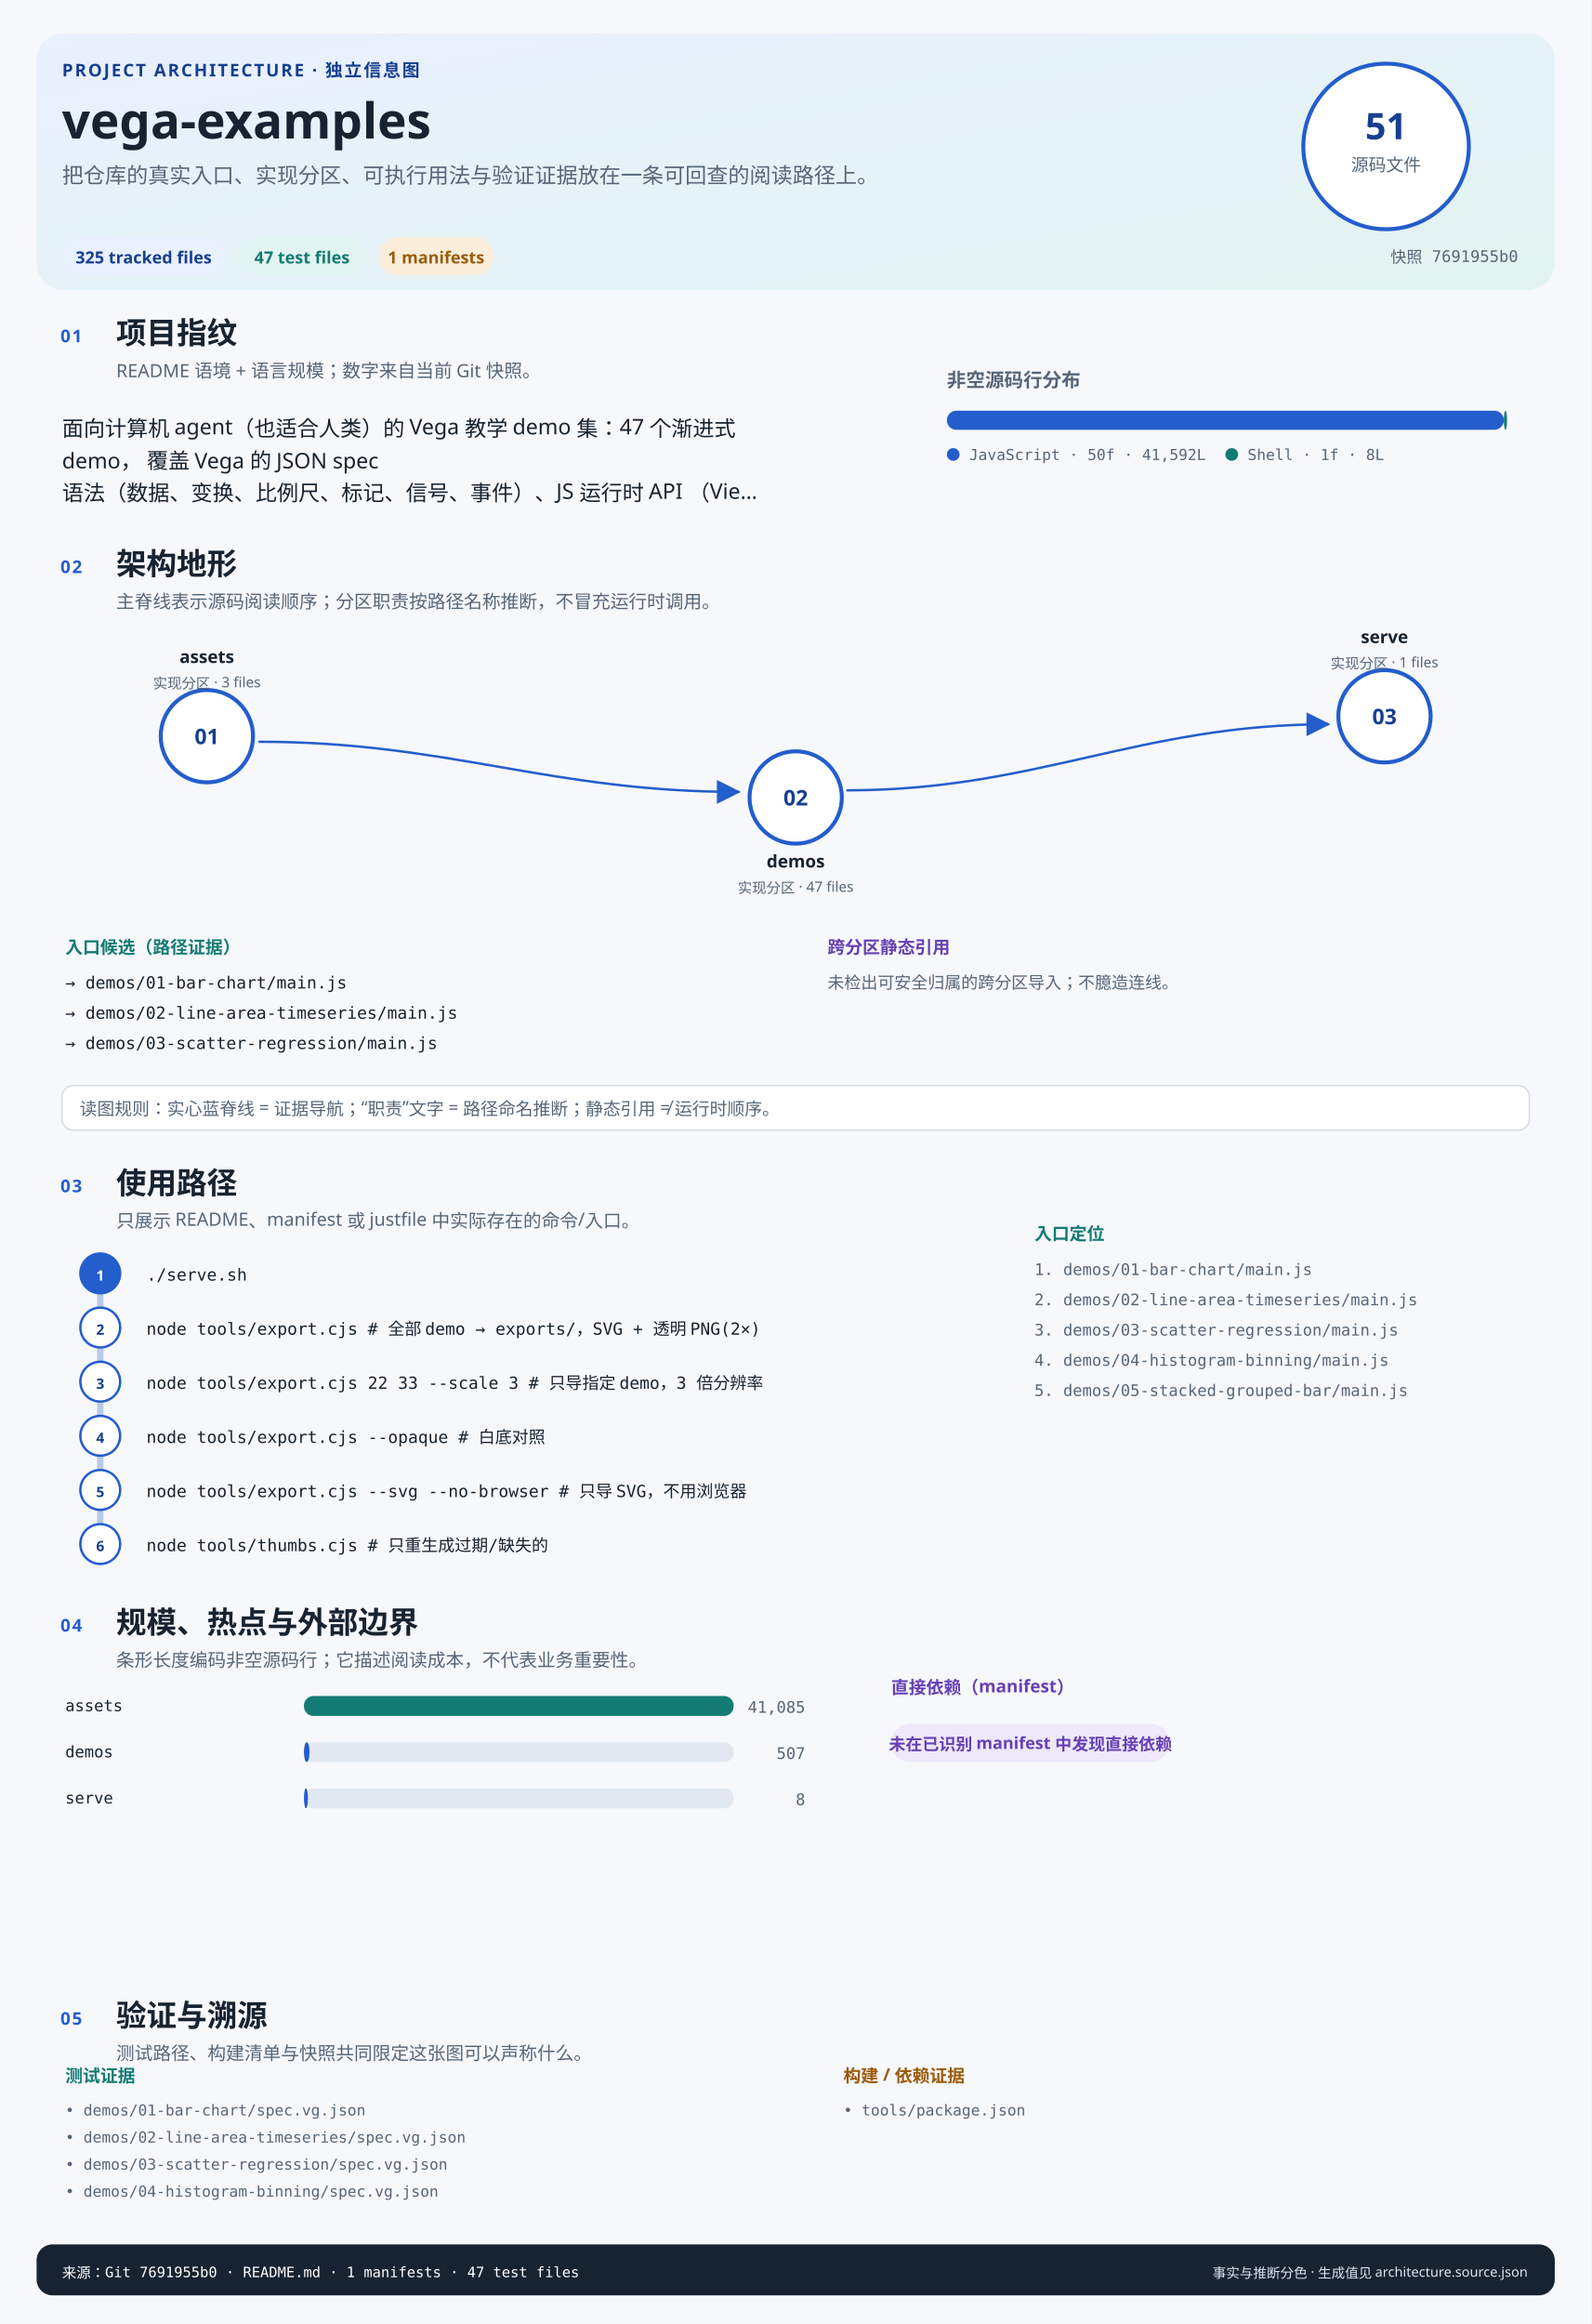
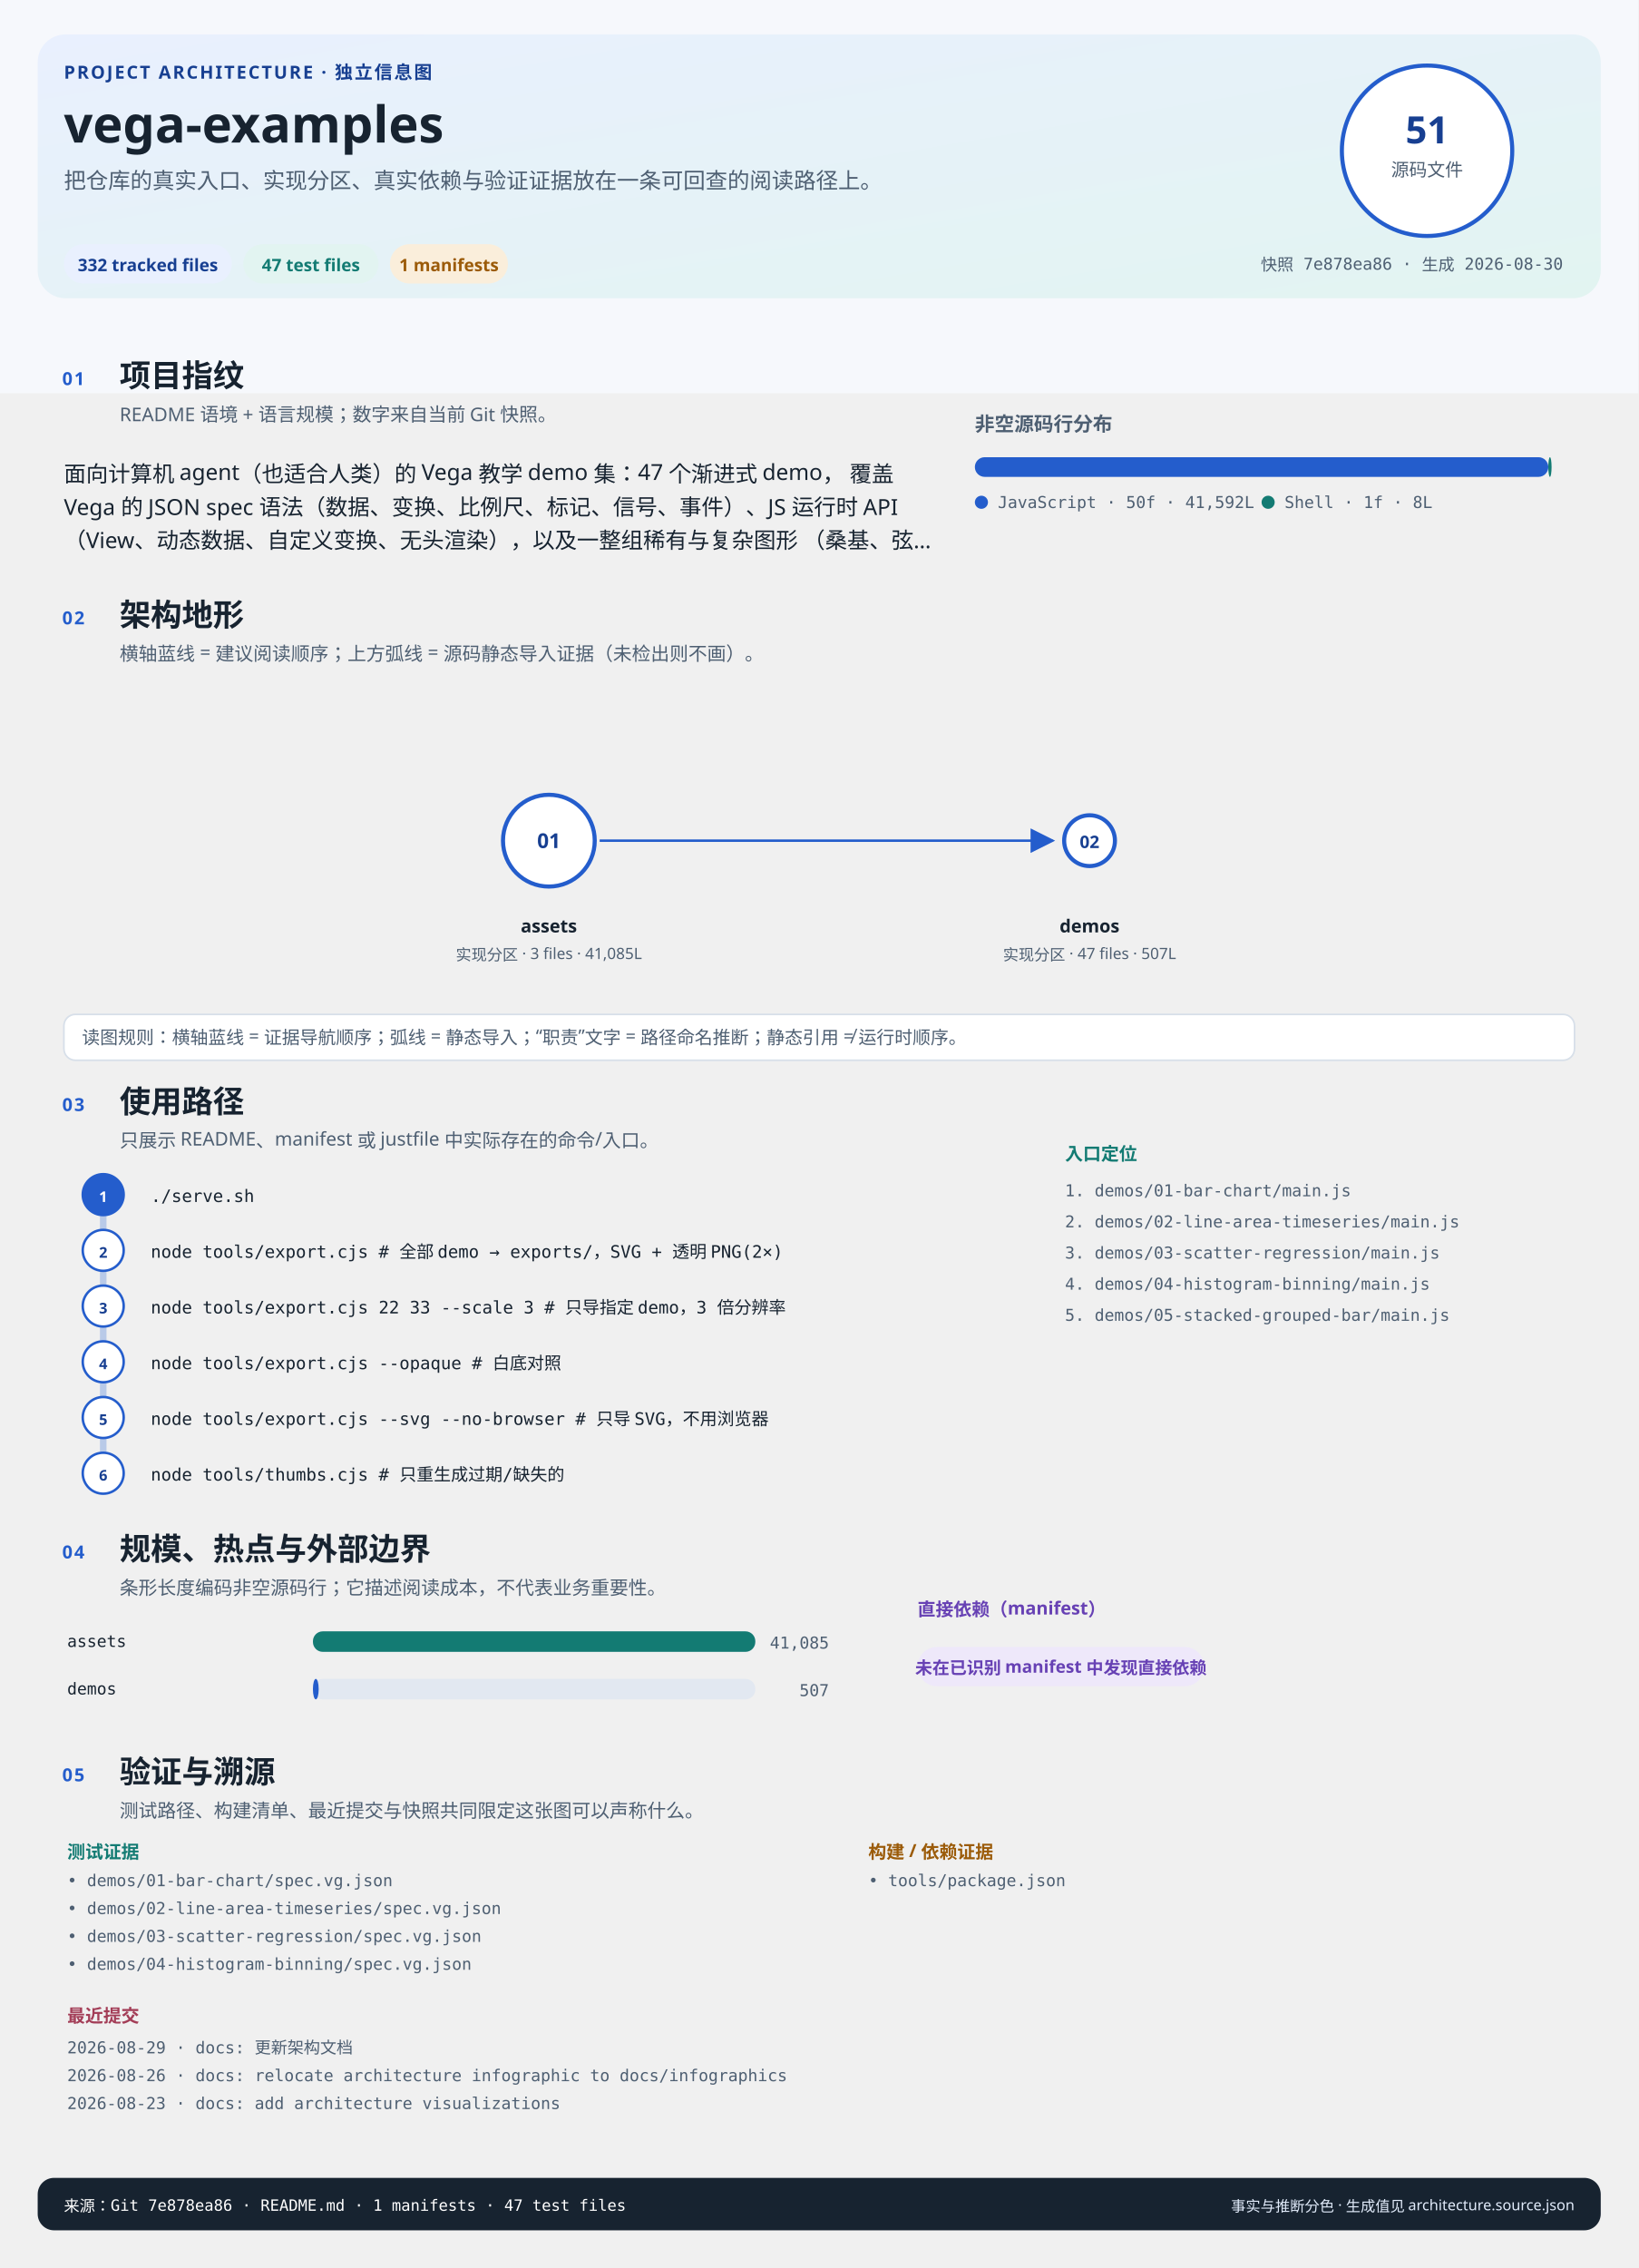
- <svg xmlns="http://www.w3.org/2000/svg" width="2000" height="2920" viewBox="0 0 2000 2920" role="img" aria-labelledby="svg-title svg-desc">
+ <svg xmlns="http://www.w3.org/2000/svg" width="2000" height="2768" viewBox="0 0 2000 2768" role="img" aria-labelledby="svg-title svg-desc">
  <defs>
    <marker id="arrow-ocean" markerWidth="12" markerHeight="12" refX="10" refY="6" orient="auto" markerUnits="strokeWidth">
      <path d="M1,1 L11,6 L1,11 Z" fill="#245DCC" />
    </marker>
    <linearGradient id="hero-wash" x1="0" y1="0" x2="1" y2="1">
      <stop offset="0" stop-color="#E9F0FE" />
      <stop offset="1" stop-color="#E2F4F1" />
    </linearGradient>
  </defs>
-   <rect x="0" y="0" width="2000" height="2920" rx="0" fill="#F6F8FC" />
+   <rect x="0" y="0" width="2000" height="480" rx="0" fill="#F6F8FC" />
  <rect id="hero-field" x="46" y="42" width="1908" height="322" rx="34" fill="url(#hero-wash)" />
  <text x="78" y="96" fill="#173F91" font-family="Source Han Sans SC, PingFang SC, sans-serif" font-size="22" font-weight="700" text-anchor="start" letter-spacing="2.2">PROJECT ARCHITECTURE · 独立信息图</text>
  <text id="project-title" x="78" y="174" fill="#172330" font-family="Source Han Sans SC, PingFang SC, sans-serif" font-size="62" font-weight="750" text-anchor="start">vega-examples</text>
-   <text id="hero-thesis" x="78" y="230" fill="#566678" font-family="Source Han Sans SC, PingFang SC, sans-serif" font-size="27" font-weight="400" text-anchor="start">
-     <tspan x="78" dy="0">把仓库的真实入口、实现分区、可执行用法与验证证据放在一条可回查的阅读路径上。</tspan>
+   <text id="hero-thesis" x="78" y="230" fill="#4E5F72" font-family="Source Han Sans SC, PingFang SC, sans-serif" font-size="27" font-weight="400" text-anchor="start">
+     <tspan x="78" dy="0">把仓库的真实入口、实现分区、真实依赖与验证证据放在一条可回查的阅读路径上。</tspan>
  </text>
  <circle id="source-orbit" cx="1742" cy="184" r="104" fill="#FFFFFF" stroke="#245DCC" stroke-width="5" />
  <text x="1742" y="175" fill="#173F91" font-family="Source Han Sans SC, PingFang SC, sans-serif" font-size="46" font-weight="750" text-anchor="middle">51</text>
-   <text x="1742" y="215" fill="#566678" font-family="Source Han Sans SC, PingFang SC, sans-serif" font-size="22" font-weight="400" text-anchor="middle">源码文件</text>
-   <text x="1908" y="330" fill="#566678" font-family="Menlo, Cascadia Mono, monospace" font-size="20" font-weight="400" text-anchor="end">快照 7691955b0</text>
+   <text x="1742" y="215" fill="#4E5F72" font-family="Source Han Sans SC, PingFang SC, sans-serif" font-size="22" font-weight="400" text-anchor="middle">源码文件</text>
+   <text x="1908" y="330" fill="#4E5F72" font-family="Menlo, Cascadia Mono, monospace" font-size="20" font-weight="400" text-anchor="end">快照 7e878ea86 · 生成 2026-08-30</text>
  <rect x="78" y="298" width="205" height="48" rx="24" fill="#E9F0FE" />
-   <text x="180.5" y="331" fill="#173F91" font-family="Source Han Sans SC, PingFang SC, sans-serif" font-size="21" font-weight="600" text-anchor="middle">325 tracked files</text>
+   <text x="180.5" y="331" fill="#173F91" font-family="Source Han Sans SC, PingFang SC, sans-serif" font-size="21" font-weight="600" text-anchor="middle">332 tracked files</text>
  <rect x="297" y="298" width="165" height="48" rx="24" fill="#E2F4F1" />
  <text x="379.5" y="331" fill="#137B73" font-family="Source Han Sans SC, PingFang SC, sans-serif" font-size="21" font-weight="600" text-anchor="middle">47 test files</text>
  <rect x="476" y="298" width="144" height="48" rx="24" fill="#FAEEDB" />
  <text x="548.0" y="331" fill="#9B5B09" font-family="Source Han Sans SC, PingFang SC, sans-serif" font-size="21" font-weight="600" text-anchor="middle">1 manifests</text>
-   <text x="76" y="430" fill="#245DCC" font-family="Source Han Sans SC, PingFang SC, sans-serif" font-size="22" font-weight="700" text-anchor="start" letter-spacing="2">01</text>
-   <text x="146" y="432" fill="#172330" font-family="Source Han Sans SC, PingFang SC, sans-serif" font-size="38" font-weight="700" text-anchor="start">项目指纹</text>
-   <text x="146" y="474" fill="#566678" font-family="Source Han Sans SC, PingFang SC, sans-serif" font-size="23" font-weight="400" text-anchor="start">README 语境 + 语言规模；数字来自当前 Git 快照。</text>
-   <text id="readme-description" x="78" y="548" fill="#172330" font-family="Source Han Sans SC, PingFang SC, sans-serif" font-size="27" font-weight="400" text-anchor="start">
-     <tspan x="78" dy="0">面向计算机 agent（也适合人类）的 Vega 教学 demo 集：47 个渐进式</tspan>
-     <tspan x="78" dy="40.5">demo， 覆盖 Vega 的 JSON spec</tspan>
-     <tspan x="78" dy="40.5">语法（数据、变换、比例尺、标记、信号、事件）、JS 运行时 API （Vie…</tspan>
+   <text x="76" y="470" fill="#245DCC" font-family="Source Han Sans SC, PingFang SC, sans-serif" font-size="22" font-weight="700" text-anchor="start" letter-spacing="2">01</text>
+   <text x="146" y="472" fill="#172330" font-family="Source Han Sans SC, PingFang SC, sans-serif" font-size="38" font-weight="700" text-anchor="start">项目指纹</text>
+   <text x="146" y="514" fill="#4E5F72" font-family="Source Han Sans SC, PingFang SC, sans-serif" font-size="23" font-weight="400" text-anchor="start">README 语境 + 语言规模；数字来自当前 Git 快照。</text>
+   <text id="readme-description" x="78" y="588" fill="#172330" font-family="Source Han Sans SC, PingFang SC, sans-serif" font-size="27" font-weight="400" text-anchor="start">
+     <tspan x="78" dy="0">面向计算机 agent（也适合人类）的 Vega 教学 demo 集：47 个渐进式 demo， 覆盖</tspan>
+     <tspan x="78" dy="40.5">Vega 的 JSON spec 语法（数据、变换、比例尺、标记、信号、事件）、JS 运行时 API</tspan>
+     <tspan x="78" dy="40.5">（View、动态数据、自定义变换、无头渲染），以及一整组稀有与复杂图形 （桑基、弦…</tspan>
  </text>
-   <text x="1190" y="486" fill="#566678" font-family="Source Han Sans SC, PingFang SC, sans-serif" font-size="24" font-weight="650" text-anchor="start">非空源码行分布</text>
-   <rect id="language-bar-1" x="1190" y="516" width="700" height="24" rx="12" fill="#245DCC" />
-   <rect id="language-bar-2" x="1890" y="516" width="4" height="24" rx="12" fill="#137B73" />
-   <circle cx="1198" cy="571" r="8" fill="#245DCC" />
-   <text x="1218" y="578" fill="#566678" font-family="Menlo, Cascadia Mono, monospace" font-size="19" font-weight="400" text-anchor="start">JavaScript · 50f · 41,592L</text>
-   <circle cx="1548" cy="571" r="8" fill="#137B73" />
-   <text x="1568" y="578" fill="#566678" font-family="Menlo, Cascadia Mono, monospace" font-size="19" font-weight="400" text-anchor="start">Shell · 1f · 8L</text>
-   <text x="76" y="720" fill="#245DCC" font-family="Source Han Sans SC, PingFang SC, sans-serif" font-size="22" font-weight="700" text-anchor="start" letter-spacing="2">02</text>
-   <text x="146" y="722" fill="#172330" font-family="Source Han Sans SC, PingFang SC, sans-serif" font-size="38" font-weight="700" text-anchor="start">架构地形</text>
-   <text x="146" y="764" fill="#566678" font-family="Source Han Sans SC, PingFang SC, sans-serif" font-size="23" font-weight="400" text-anchor="start">主脊线表示源码阅读顺序；分区职责按路径名称推断，不冒充运行时调用。</text>
-   <path id="spine-step-1" d="M326 932 C563 932, 691 995, 928 995" fill="none" stroke="#245DCC" stroke-width="3" stroke-linecap="round" stroke-linejoin="round" marker-end="url(#arrow-ocean)" />
-   <path id="spine-step-2" d="M1065 993 C1302 993, 1432 910, 1669 910" fill="none" stroke="#245DCC" stroke-width="3" stroke-linecap="round" stroke-linejoin="round" marker-end="url(#arrow-ocean)" />
-   <circle id="component-1" cx="260" cy="925" r="58" fill="#FFFFFF" stroke="#245DCC" stroke-width="5" />
-   <text x="260" y="935" fill="#173F91" font-family="Source Han Sans SC, PingFang SC, sans-serif" font-size="27" font-weight="750" text-anchor="middle">01</text>
-   <text id="component-label-1" x="260" y="833" fill="#172330" font-family="Source Han Sans SC, PingFang SC, sans-serif" font-size="22" font-weight="700" text-anchor="middle">
-     <tspan x="260" dy="0">assets</tspan>
+   <text x="1190" y="526" fill="#4E5F72" font-family="Source Han Sans SC, PingFang SC, sans-serif" font-size="24" font-weight="650" text-anchor="start">非空源码行分布</text>
+   <rect id="language-bar-1" x="1190" y="558" width="700" height="24" rx="12" fill="#245DCC" />
+   <rect id="language-bar-2" x="1890" y="558" width="4" height="24" rx="12" fill="#137B73" />
+   <circle cx="1198" cy="613" r="8" fill="#245DCC" />
+   <text x="1218" y="620" fill="#4E5F72" font-family="Menlo, Cascadia Mono, monospace" font-size="20" font-weight="400" text-anchor="start">JavaScript · 50f · 41,592L</text>
+   <circle cx="1548" cy="613" r="8" fill="#137B73" />
+   <text x="1568" y="620" fill="#4E5F72" font-family="Menlo, Cascadia Mono, monospace" font-size="20" font-weight="400" text-anchor="start">Shell · 1f · 8L</text>
+   <text x="76" y="762" fill="#245DCC" font-family="Source Han Sans SC, PingFang SC, sans-serif" font-size="22" font-weight="700" text-anchor="start" letter-spacing="2">02</text>
+   <text x="146" y="764" fill="#172330" font-family="Source Han Sans SC, PingFang SC, sans-serif" font-size="38" font-weight="700" text-anchor="start">架构地形</text>
+   <text x="146" y="806" fill="#4E5F72" font-family="Source Han Sans SC, PingFang SC, sans-serif" font-size="23" font-weight="400" text-anchor="start">横轴蓝线 = 建议阅读顺序；上方弧线 = 源码静态导入证据（未检出则不画）。</text>
+   <line x1="732" y1="1026" x2="1285" y2="1026" stroke="#245DCC" stroke-width="3" marker-end="url(#arrow-ocean)" />
+   <circle id="component-1" cx="670" cy="1026" r="56" fill="#FFFFFF" stroke="#245DCC" stroke-width="5" />
+   <text x="670" y="1035" fill="#173F91" font-family="Source Han Sans SC, PingFang SC, sans-serif" font-size="25" font-weight="750" text-anchor="middle">01</text>
+   <circle id="component-2" cx="1330" cy="1026" r="31" fill="#FFFFFF" stroke="#245DCC" stroke-width="5" />
+   <text x="1330" y="1035" fill="#173F91" font-family="Source Han Sans SC, PingFang SC, sans-serif" font-size="21" font-weight="750" text-anchor="middle">02</text>
+   <text id="component-label-1" x="670" y="1138" fill="#172330" font-family="Source Han Sans SC, PingFang SC, sans-serif" font-size="22" font-weight="700" text-anchor="middle">
+     <tspan x="670" dy="0">assets</tspan>
  </text>
-   <text x="260" y="865" fill="#566678" font-family="Source Han Sans SC, PingFang SC, sans-serif" font-size="18" font-weight="400" text-anchor="middle">实现分区 · 3 files</text>
-   <circle id="component-2" cx="1000" cy="1002" r="58" fill="#FFFFFF" stroke="#245DCC" stroke-width="5" />
-   <text x="1000" y="1012" fill="#173F91" font-family="Source Han Sans SC, PingFang SC, sans-serif" font-size="27" font-weight="750" text-anchor="middle">02</text>
-   <text id="component-label-2" x="1000" y="1090" fill="#172330" font-family="Source Han Sans SC, PingFang SC, sans-serif" font-size="22" font-weight="700" text-anchor="middle">
-     <tspan x="1000" dy="0">demos</tspan>
+   <text x="670" y="1172" fill="#4E5F72" font-family="Source Han Sans SC, PingFang SC, sans-serif" font-size="19" font-weight="400" text-anchor="middle">实现分区 · 3 files · 41,085L</text>
+   <text id="component-label-2" x="1330" y="1138" fill="#172330" font-family="Source Han Sans SC, PingFang SC, sans-serif" font-size="22" font-weight="700" text-anchor="middle">
+     <tspan x="1330" dy="0">demos</tspan>
  </text>
-   <text x="1000" y="1122" fill="#566678" font-family="Source Han Sans SC, PingFang SC, sans-serif" font-size="18" font-weight="400" text-anchor="middle">实现分区 · 47 files</text>
-   <circle id="component-3" cx="1740" cy="900" r="58" fill="#FFFFFF" stroke="#245DCC" stroke-width="5" />
-   <text x="1740" y="910" fill="#173F91" font-family="Source Han Sans SC, PingFang SC, sans-serif" font-size="27" font-weight="750" text-anchor="middle">03</text>
-   <text id="component-label-3" x="1740" y="808" fill="#172330" font-family="Source Han Sans SC, PingFang SC, sans-serif" font-size="22" font-weight="700" text-anchor="middle">
-     <tspan x="1740" dy="0">serve</tspan>
-   </text>
-   <text x="1740" y="840" fill="#566678" font-family="Source Han Sans SC, PingFang SC, sans-serif" font-size="18" font-weight="400" text-anchor="middle">实现分区 · 1 files</text>
-   <text x="82" y="1198" fill="#137B73" font-family="Source Han Sans SC, PingFang SC, sans-serif" font-size="22" font-weight="700" text-anchor="start">入口候选（路径证据）</text>
-   <text x="82" y="1242" fill="#172330" font-family="Menlo, Cascadia Mono, monospace" font-size="21" font-weight="400" text-anchor="start">→ demos/01-bar-chart/main.js</text>
-   <text x="82" y="1280" fill="#172330" font-family="Menlo, Cascadia Mono, monospace" font-size="21" font-weight="400" text-anchor="start">→ demos/02-line-area-timeseries/main.js</text>
-   <text x="82" y="1318" fill="#172330" font-family="Menlo, Cascadia Mono, monospace" font-size="21" font-weight="400" text-anchor="start">→ demos/03-scatter-regression/main.js</text>
-   <text x="1040" y="1198" fill="#6741B4" font-family="Source Han Sans SC, PingFang SC, sans-serif" font-size="22" font-weight="700" text-anchor="start">跨分区静态引用</text>
-   <text x="1040" y="1242" fill="#566678" font-family="Source Han Sans SC, PingFang SC, sans-serif" font-size="21" font-weight="400" text-anchor="start">未检出可安全归属的跨分区导入；不臆造连线。</text>
-   <rect id="architecture-caveat" x="78" y="1364" width="1844" height="56" rx="14" fill="#FFFFFF" stroke="#D7DFE9" stroke-width="2" />
-   <text x="100" y="1401" fill="#566678" font-family="Source Han Sans SC, PingFang SC, sans-serif" font-size="22" font-weight="400" text-anchor="start">读图规则：实心蓝脊线 = 证据导航；“职责”文字 = 路径命名推断；静态引用 ≠ 运行时顺序。</text>
-   <text x="76" y="1498" fill="#245DCC" font-family="Source Han Sans SC, PingFang SC, sans-serif" font-size="22" font-weight="700" text-anchor="start" letter-spacing="2">03</text>
-   <text x="146" y="1500" fill="#172330" font-family="Source Han Sans SC, PingFang SC, sans-serif" font-size="38" font-weight="700" text-anchor="start">使用路径</text>
-   <text x="146" y="1542" fill="#566678" font-family="Source Han Sans SC, PingFang SC, sans-serif" font-size="23" font-weight="400" text-anchor="start">只展示 README、manifest 或 justfile 中实际存在的命令/入口。</text>
-   <line x1="126" y1="1626" x2="126" y2="1642" stroke="#B9CAE8" stroke-width="8" />
-   <line x1="126" y1="1694" x2="126" y2="1710" stroke="#B9CAE8" stroke-width="8" />
-   <line x1="126" y1="1762" x2="126" y2="1778" stroke="#B9CAE8" stroke-width="8" />
-   <line x1="126" y1="1830" x2="126" y2="1846" stroke="#B9CAE8" stroke-width="8" />
-   <line x1="126" y1="1898" x2="126" y2="1914" stroke="#B9CAE8" stroke-width="8" />
-   <circle id="usage-step-1" cx="126" cy="1600" r="25" fill="#245DCC" stroke="#245DCC" stroke-width="3" />
-   <text x="126" y="1609" fill="#FFFFFF" font-family="Source Han Sans SC, PingFang SC, sans-serif" font-size="18" font-weight="750" text-anchor="middle">1</text>
-   <text id="usage-command-1" x="184" y="1609" fill="#172330" font-family="Menlo, Cascadia Mono, monospace" font-size="21" font-weight="400" text-anchor="start">./serve.sh</text>
-   <circle id="usage-step-2" cx="126" cy="1668" r="25" fill="#FFFFFF" stroke="#245DCC" stroke-width="3" />
-   <text x="126" y="1677" fill="#173F91" font-family="Source Han Sans SC, PingFang SC, sans-serif" font-size="18" font-weight="750" text-anchor="middle">2</text>
-   <text id="usage-command-2" x="184" y="1677" fill="#172330" font-family="Menlo, Cascadia Mono, monospace" font-size="21" font-weight="400" text-anchor="start">node tools/export.cjs # 全部 demo → exports/，SVG + 透明 PNG(2×)</text>
-   <circle id="usage-step-3" cx="126" cy="1736" r="25" fill="#FFFFFF" stroke="#245DCC" stroke-width="3" />
-   <text x="126" y="1745" fill="#173F91" font-family="Source Han Sans SC, PingFang SC, sans-serif" font-size="18" font-weight="750" text-anchor="middle">3</text>
-   <text id="usage-command-3" x="184" y="1745" fill="#172330" font-family="Menlo, Cascadia Mono, monospace" font-size="21" font-weight="400" text-anchor="start">node tools/export.cjs 22 33 --scale 3 # 只导指定 demo，3 倍分辨率</text>
-   <circle id="usage-step-4" cx="126" cy="1804" r="25" fill="#FFFFFF" stroke="#245DCC" stroke-width="3" />
-   <text x="126" y="1813" fill="#173F91" font-family="Source Han Sans SC, PingFang SC, sans-serif" font-size="18" font-weight="750" text-anchor="middle">4</text>
-   <text id="usage-command-4" x="184" y="1813" fill="#172330" font-family="Menlo, Cascadia Mono, monospace" font-size="21" font-weight="400" text-anchor="start">node tools/export.cjs --opaque # 白底对照</text>
-   <circle id="usage-step-5" cx="126" cy="1872" r="25" fill="#FFFFFF" stroke="#245DCC" stroke-width="3" />
-   <text x="126" y="1881" fill="#173F91" font-family="Source Han Sans SC, PingFang SC, sans-serif" font-size="18" font-weight="750" text-anchor="middle">5</text>
-   <text id="usage-command-5" x="184" y="1881" fill="#172330" font-family="Menlo, Cascadia Mono, monospace" font-size="21" font-weight="400" text-anchor="start">node tools/export.cjs --svg --no-browser # 只导 SVG，不用浏览器</text>
-   <circle id="usage-step-6" cx="126" cy="1940" r="25" fill="#FFFFFF" stroke="#245DCC" stroke-width="3" />
-   <text x="126" y="1949" fill="#173F91" font-family="Source Han Sans SC, PingFang SC, sans-serif" font-size="18" font-weight="750" text-anchor="middle">6</text>
-   <text id="usage-command-6" x="184" y="1949" fill="#172330" font-family="Menlo, Cascadia Mono, monospace" font-size="21" font-weight="400" text-anchor="start">node tools/thumbs.cjs # 只重生成过期/缺失的</text>
-   <text x="1300" y="1558" fill="#137B73" font-family="Source Han Sans SC, PingFang SC, sans-serif" font-size="22" font-weight="700" text-anchor="start">入口定位</text>
-   <text x="1300" y="1602" fill="#566678" font-family="Menlo, Cascadia Mono, monospace" font-size="20" font-weight="400" text-anchor="start">1. demos/01-bar-chart/main.js</text>
-   <text x="1300" y="1640" fill="#566678" font-family="Menlo, Cascadia Mono, monospace" font-size="20" font-weight="400" text-anchor="start">2. demos/02-line-area-timeseries/main.js</text>
-   <text x="1300" y="1678" fill="#566678" font-family="Menlo, Cascadia Mono, monospace" font-size="20" font-weight="400" text-anchor="start">3. demos/03-scatter-regression/main.js</text>
-   <text x="1300" y="1716" fill="#566678" font-family="Menlo, Cascadia Mono, monospace" font-size="20" font-weight="400" text-anchor="start">4. demos/04-histogram-binning/main.js</text>
-   <text x="1300" y="1754" fill="#566678" font-family="Menlo, Cascadia Mono, monospace" font-size="20" font-weight="400" text-anchor="start">5. demos/05-stacked-grouped-bar/main.js</text>
-   <text x="76" y="2050" fill="#245DCC" font-family="Source Han Sans SC, PingFang SC, sans-serif" font-size="22" font-weight="700" text-anchor="start" letter-spacing="2">04</text>
-   <text x="146" y="2052" fill="#172330" font-family="Source Han Sans SC, PingFang SC, sans-serif" font-size="38" font-weight="700" text-anchor="start">规模、热点与外部边界</text>
-   <text x="146" y="2094" fill="#566678" font-family="Source Han Sans SC, PingFang SC, sans-serif" font-size="23" font-weight="400" text-anchor="start">条形长度编码非空源码行；它描述阅读成本，不代表业务重要性。</text>
-   <text x="82" y="2150" fill="#172330" font-family="Menlo, Cascadia Mono, monospace" font-size="20" font-weight="400" text-anchor="start">assets</text>
-   <rect x="382" y="2131" width="540" height="25" rx="12" fill="#E2E8F1" />
-   <rect id="component-bar-1" x="382" y="2131" width="540" height="25" rx="12" fill="#137B73" />
-   <text x="1012" y="2152" fill="#566678" font-family="Menlo, Cascadia Mono, monospace" font-size="20" font-weight="400" text-anchor="end">41,085</text>
-   <text x="82" y="2208" fill="#172330" font-family="Menlo, Cascadia Mono, monospace" font-size="20" font-weight="400" text-anchor="start">demos</text>
-   <rect x="382" y="2189" width="540" height="25" rx="12" fill="#E2E8F1" />
-   <rect id="component-bar-2" x="382" y="2189" width="7" height="25" rx="12" fill="#245DCC" />
-   <text x="1012" y="2210" fill="#566678" font-family="Menlo, Cascadia Mono, monospace" font-size="20" font-weight="400" text-anchor="end">507</text>
-   <text x="82" y="2266" fill="#172330" font-family="Menlo, Cascadia Mono, monospace" font-size="20" font-weight="400" text-anchor="start">serve</text>
-   <rect x="382" y="2247" width="540" height="25" rx="12" fill="#E2E8F1" />
-   <rect id="component-bar-3" x="382" y="2247" width="5" height="25" rx="12" fill="#245DCC" />
-   <text x="1012" y="2268" fill="#566678" font-family="Menlo, Cascadia Mono, monospace" font-size="20" font-weight="400" text-anchor="end">8</text>
-   <text x="1120" y="2128" fill="#6741B4" font-family="Source Han Sans SC, PingFang SC, sans-serif" font-size="22" font-weight="700" text-anchor="start">直接依赖（manifest）</text>
-   <rect id="dependency-1" x="1120" y="2166" width="350" height="48" rx="24" fill="#EEE8FA" />
-   <text x="1295.0" y="2199" fill="#6741B4" font-family="Source Han Sans SC, PingFang SC, sans-serif" font-size="21" font-weight="600" text-anchor="middle">未在已识别 manifest 中发现直接依赖</text>
-   <text x="76" y="2544" fill="#245DCC" font-family="Source Han Sans SC, PingFang SC, sans-serif" font-size="22" font-weight="700" text-anchor="start" letter-spacing="2">05</text>
-   <text x="146" y="2546" fill="#172330" font-family="Source Han Sans SC, PingFang SC, sans-serif" font-size="38" font-weight="700" text-anchor="start">验证与溯源</text>
-   <text x="146" y="2588" fill="#566678" font-family="Source Han Sans SC, PingFang SC, sans-serif" font-size="23" font-weight="400" text-anchor="start">测试路径、构建清单与快照共同限定这张图可以声称什么。</text>
-   <text x="82" y="2616" fill="#137B73" font-family="Source Han Sans SC, PingFang SC, sans-serif" font-size="22" font-weight="700" text-anchor="start">测试证据</text>
-   <text x="82" y="2658" fill="#566678" font-family="Menlo, Cascadia Mono, monospace" font-size="19" font-weight="400" text-anchor="start">• demos/01-bar-chart/spec.vg.json</text>
-   <text x="82" y="2692" fill="#566678" font-family="Menlo, Cascadia Mono, monospace" font-size="19" font-weight="400" text-anchor="start">• demos/02-line-area-timeseries/spec.vg.json</text>
-   <text x="82" y="2726" fill="#566678" font-family="Menlo, Cascadia Mono, monospace" font-size="19" font-weight="400" text-anchor="start">• demos/03-scatter-regression/spec.vg.json</text>
-   <text x="82" y="2760" fill="#566678" font-family="Menlo, Cascadia Mono, monospace" font-size="19" font-weight="400" text-anchor="start">• demos/04-histogram-binning/spec.vg.json</text>
-   <text x="1060" y="2616" fill="#9B5B09" font-family="Source Han Sans SC, PingFang SC, sans-serif" font-size="22" font-weight="700" text-anchor="start">构建 / 依赖证据</text>
-   <text x="1060" y="2658" fill="#566678" font-family="Menlo, Cascadia Mono, monospace" font-size="19" font-weight="400" text-anchor="start">• tools/package.json</text>
-   <rect id="provenance-band" x="46" y="2820" width="1908" height="64" rx="20" fill="#172330" />
-   <text x="78" y="2862" fill="#FFFFFF" font-family="Menlo, Cascadia Mono, monospace" font-size="18" font-weight="400" text-anchor="start">来源：Git 7691955b0 · README.md · 1 manifests · 47 test files</text>
-   <text x="1920" y="2862" fill="#D8E5FA" font-family="Source Han Sans SC, PingFang SC, sans-serif" font-size="17" font-weight="400" text-anchor="end">事实与推断分色 · 生成值见 architecture.source.json</text>
+   <text x="1330" y="1172" fill="#4E5F72" font-family="Source Han Sans SC, PingFang SC, sans-serif" font-size="19" font-weight="400" text-anchor="middle">实现分区 · 47 files · 507L</text>
+   <rect id="architecture-caveat" x="78" y="1238" width="1844" height="56" rx="14" fill="#FFFFFF" stroke="#D7DFE9" stroke-width="2" />
+   <text x="100" y="1274" fill="#4E5F72" font-family="Source Han Sans SC, PingFang SC, sans-serif" font-size="22" font-weight="400" text-anchor="start">读图规则：横轴蓝线 = 证据导航顺序；弧线 = 静态导入；“职责”文字 = 路径命名推断；静态引用 ≠ 运行时顺序。</text>
+   <text x="76" y="1356" fill="#245DCC" font-family="Source Han Sans SC, PingFang SC, sans-serif" font-size="22" font-weight="700" text-anchor="start" letter-spacing="2">03</text>
+   <text x="146" y="1358" fill="#172330" font-family="Source Han Sans SC, PingFang SC, sans-serif" font-size="38" font-weight="700" text-anchor="start">使用路径</text>
+   <text x="146" y="1400" fill="#4E5F72" font-family="Source Han Sans SC, PingFang SC, sans-serif" font-size="23" font-weight="400" text-anchor="start">只展示 README、manifest 或 justfile 中实际存在的命令/入口。</text>
+   <line x1="126" y1="1484" x2="126" y2="1500" stroke="#B9CAE8" stroke-width="8" />
+   <line x1="126" y1="1552" x2="126" y2="1568" stroke="#B9CAE8" stroke-width="8" />
+   <line x1="126" y1="1620" x2="126" y2="1636" stroke="#B9CAE8" stroke-width="8" />
+   <line x1="126" y1="1688" x2="126" y2="1704" stroke="#B9CAE8" stroke-width="8" />
+   <line x1="126" y1="1756" x2="126" y2="1772" stroke="#B9CAE8" stroke-width="8" />
+   <circle id="usage-step-1" cx="126" cy="1458" r="25" fill="#245DCC" stroke="#245DCC" stroke-width="3" />
+   <text x="126" y="1467" fill="#FFFFFF" font-family="Source Han Sans SC, PingFang SC, sans-serif" font-size="18" font-weight="750" text-anchor="middle">1</text>
+   <text id="usage-command-1" x="184" y="1467" fill="#172330" font-family="Menlo, Cascadia Mono, monospace" font-size="21" font-weight="400" text-anchor="start">./serve.sh</text>
+   <circle id="usage-step-2" cx="126" cy="1526" r="25" fill="#FFFFFF" stroke="#245DCC" stroke-width="3" />
+   <text x="126" y="1535" fill="#173F91" font-family="Source Han Sans SC, PingFang SC, sans-serif" font-size="18" font-weight="750" text-anchor="middle">2</text>
+   <text id="usage-command-2" x="184" y="1535" fill="#172330" font-family="Menlo, Cascadia Mono, monospace" font-size="21" font-weight="400" text-anchor="start">node tools/export.cjs # 全部 demo → exports/，SVG + 透明 PNG(2×)</text>
+   <circle id="usage-step-3" cx="126" cy="1594" r="25" fill="#FFFFFF" stroke="#245DCC" stroke-width="3" />
+   <text x="126" y="1603" fill="#173F91" font-family="Source Han Sans SC, PingFang SC, sans-serif" font-size="18" font-weight="750" text-anchor="middle">3</text>
+   <text id="usage-command-3" x="184" y="1603" fill="#172330" font-family="Menlo, Cascadia Mono, monospace" font-size="21" font-weight="400" text-anchor="start">node tools/export.cjs 22 33 --scale 3 # 只导指定 demo，3 倍分辨率</text>
+   <circle id="usage-step-4" cx="126" cy="1662" r="25" fill="#FFFFFF" stroke="#245DCC" stroke-width="3" />
+   <text x="126" y="1671" fill="#173F91" font-family="Source Han Sans SC, PingFang SC, sans-serif" font-size="18" font-weight="750" text-anchor="middle">4</text>
+   <text id="usage-command-4" x="184" y="1671" fill="#172330" font-family="Menlo, Cascadia Mono, monospace" font-size="21" font-weight="400" text-anchor="start">node tools/export.cjs --opaque # 白底对照</text>
+   <circle id="usage-step-5" cx="126" cy="1730" r="25" fill="#FFFFFF" stroke="#245DCC" stroke-width="3" />
+   <text x="126" y="1739" fill="#173F91" font-family="Source Han Sans SC, PingFang SC, sans-serif" font-size="18" font-weight="750" text-anchor="middle">5</text>
+   <text id="usage-command-5" x="184" y="1739" fill="#172330" font-family="Menlo, Cascadia Mono, monospace" font-size="21" font-weight="400" text-anchor="start">node tools/export.cjs --svg --no-browser # 只导 SVG，不用浏览器</text>
+   <circle id="usage-step-6" cx="126" cy="1798" r="25" fill="#FFFFFF" stroke="#245DCC" stroke-width="3" />
+   <text x="126" y="1807" fill="#173F91" font-family="Source Han Sans SC, PingFang SC, sans-serif" font-size="18" font-weight="750" text-anchor="middle">6</text>
+   <text id="usage-command-6" x="184" y="1807" fill="#172330" font-family="Menlo, Cascadia Mono, monospace" font-size="21" font-weight="400" text-anchor="start">node tools/thumbs.cjs # 只重生成过期/缺失的</text>
+   <text x="1300" y="1416" fill="#137B73" font-family="Source Han Sans SC, PingFang SC, sans-serif" font-size="22" font-weight="700" text-anchor="start">入口定位</text>
+   <text x="1300" y="1460" fill="#4E5F72" font-family="Menlo, Cascadia Mono, monospace" font-size="20" font-weight="400" text-anchor="start">1. demos/01-bar-chart/main.js</text>
+   <text x="1300" y="1498" fill="#4E5F72" font-family="Menlo, Cascadia Mono, monospace" font-size="20" font-weight="400" text-anchor="start">2. demos/02-line-area-timeseries/main.js</text>
+   <text x="1300" y="1536" fill="#4E5F72" font-family="Menlo, Cascadia Mono, monospace" font-size="20" font-weight="400" text-anchor="start">3. demos/03-scatter-regression/main.js</text>
+   <text x="1300" y="1574" fill="#4E5F72" font-family="Menlo, Cascadia Mono, monospace" font-size="20" font-weight="400" text-anchor="start">4. demos/04-histogram-binning/main.js</text>
+   <text x="1300" y="1612" fill="#4E5F72" font-family="Menlo, Cascadia Mono, monospace" font-size="20" font-weight="400" text-anchor="start">5. demos/05-stacked-grouped-bar/main.js</text>
+   <text x="76" y="1902" fill="#245DCC" font-family="Source Han Sans SC, PingFang SC, sans-serif" font-size="22" font-weight="700" text-anchor="start" letter-spacing="2">04</text>
+   <text x="146" y="1904" fill="#172330" font-family="Source Han Sans SC, PingFang SC, sans-serif" font-size="38" font-weight="700" text-anchor="start">规模、热点与外部边界</text>
+   <text x="146" y="1946" fill="#4E5F72" font-family="Source Han Sans SC, PingFang SC, sans-serif" font-size="23" font-weight="400" text-anchor="start">条形长度编码非空源码行；它描述阅读成本，不代表业务重要性。</text>
+   <text x="82" y="2010" fill="#172330" font-family="Menlo, Cascadia Mono, monospace" font-size="20" font-weight="400" text-anchor="start">assets</text>
+   <rect x="382" y="1991" width="540" height="25" rx="12" fill="#E2E8F1" />
+   <rect id="component-bar-1" x="382" y="1991" width="540" height="25" rx="12" fill="#137B73" />
+   <text x="1012" y="2012" fill="#4E5F72" font-family="Menlo, Cascadia Mono, monospace" font-size="20" font-weight="400" text-anchor="end">41,085</text>
+   <text x="82" y="2068" fill="#172330" font-family="Menlo, Cascadia Mono, monospace" font-size="20" font-weight="400" text-anchor="start">demos</text>
+   <rect x="382" y="2049" width="540" height="25" rx="12" fill="#E2E8F1" />
+   <rect id="component-bar-2" x="382" y="2049" width="7" height="25" rx="12" fill="#245DCC" />
+   <text x="1012" y="2070" fill="#4E5F72" font-family="Menlo, Cascadia Mono, monospace" font-size="20" font-weight="400" text-anchor="end">507</text>
+   <text x="1120" y="1972" fill="#6741B4" font-family="Source Han Sans SC, PingFang SC, sans-serif" font-size="22" font-weight="700" text-anchor="start">直接依赖（manifest）</text>
+   <rect id="dependency-1" x="1120" y="2010" width="350" height="48" rx="24" fill="#EEE8FA" />
+   <text x="1295.0" y="2043" fill="#6741B4" font-family="Source Han Sans SC, PingFang SC, sans-serif" font-size="21" font-weight="600" text-anchor="middle">未在已识别 manifest 中发现直接依赖</text>
+   <text x="76" y="2174" fill="#245DCC" font-family="Source Han Sans SC, PingFang SC, sans-serif" font-size="22" font-weight="700" text-anchor="start" letter-spacing="2">05</text>
+   <text x="146" y="2176" fill="#172330" font-family="Source Han Sans SC, PingFang SC, sans-serif" font-size="38" font-weight="700" text-anchor="start">验证与溯源</text>
+   <text x="146" y="2218" fill="#4E5F72" font-family="Source Han Sans SC, PingFang SC, sans-serif" font-size="23" font-weight="400" text-anchor="start">测试路径、构建清单、最近提交与快照共同限定这张图可以声称什么。</text>
+   <text x="82" y="2268" fill="#137B73" font-family="Source Han Sans SC, PingFang SC, sans-serif" font-size="22" font-weight="700" text-anchor="start">测试证据</text>
+   <text x="82" y="2302" fill="#4E5F72" font-family="Menlo, Cascadia Mono, monospace" font-size="20" font-weight="400" text-anchor="start">• demos/01-bar-chart/spec.vg.json</text>
+   <text x="82" y="2336" fill="#4E5F72" font-family="Menlo, Cascadia Mono, monospace" font-size="20" font-weight="400" text-anchor="start">• demos/02-line-area-timeseries/spec.vg.json</text>
+   <text x="82" y="2370" fill="#4E5F72" font-family="Menlo, Cascadia Mono, monospace" font-size="20" font-weight="400" text-anchor="start">• demos/03-scatter-regression/spec.vg.json</text>
+   <text x="82" y="2404" fill="#4E5F72" font-family="Menlo, Cascadia Mono, monospace" font-size="20" font-weight="400" text-anchor="start">• demos/04-histogram-binning/spec.vg.json</text>
+   <text x="1060" y="2268" fill="#9B5B09" font-family="Source Han Sans SC, PingFang SC, sans-serif" font-size="22" font-weight="700" text-anchor="start">构建 / 依赖证据</text>
+   <text x="1060" y="2302" fill="#4E5F72" font-family="Menlo, Cascadia Mono, monospace" font-size="20" font-weight="400" text-anchor="start">• tools/package.json</text>
+   <text x="82" y="2468" fill="#A33D57" font-family="Source Han Sans SC, PingFang SC, sans-serif" font-size="22" font-weight="700" text-anchor="start">最近提交</text>
+   <text x="82" y="2506" fill="#4E5F72" font-family="Menlo, Cascadia Mono, monospace" font-size="20" font-weight="400" text-anchor="start">2026-08-29 · docs: 更新架构文档</text>
+   <text x="82" y="2540" fill="#4E5F72" font-family="Menlo, Cascadia Mono, monospace" font-size="20" font-weight="400" text-anchor="start">2026-08-26 · docs: relocate architecture infographic to docs/infographics</text>
+   <text x="82" y="2574" fill="#4E5F72" font-family="Menlo, Cascadia Mono, monospace" font-size="20" font-weight="400" text-anchor="start">2026-08-23 · docs: add architecture visualizations</text>
+   <rect id="provenance-band" x="46" y="2658" width="1908" height="64" rx="20" fill="#172330" />
+   <text x="78" y="2699" fill="#FFFFFF" font-family="Menlo, Cascadia Mono, monospace" font-size="19" font-weight="400" text-anchor="start">来源：Git 7e878ea86 · README.md · 1 manifests · 47 test files</text>
+   <text x="1922" y="2699" fill="#E2ECFB" font-family="Source Han Sans SC, PingFang SC, sans-serif" font-size="18" font-weight="400" text-anchor="end">事实与推断分色 · 生成值见 architecture.source.json</text>
</svg>
